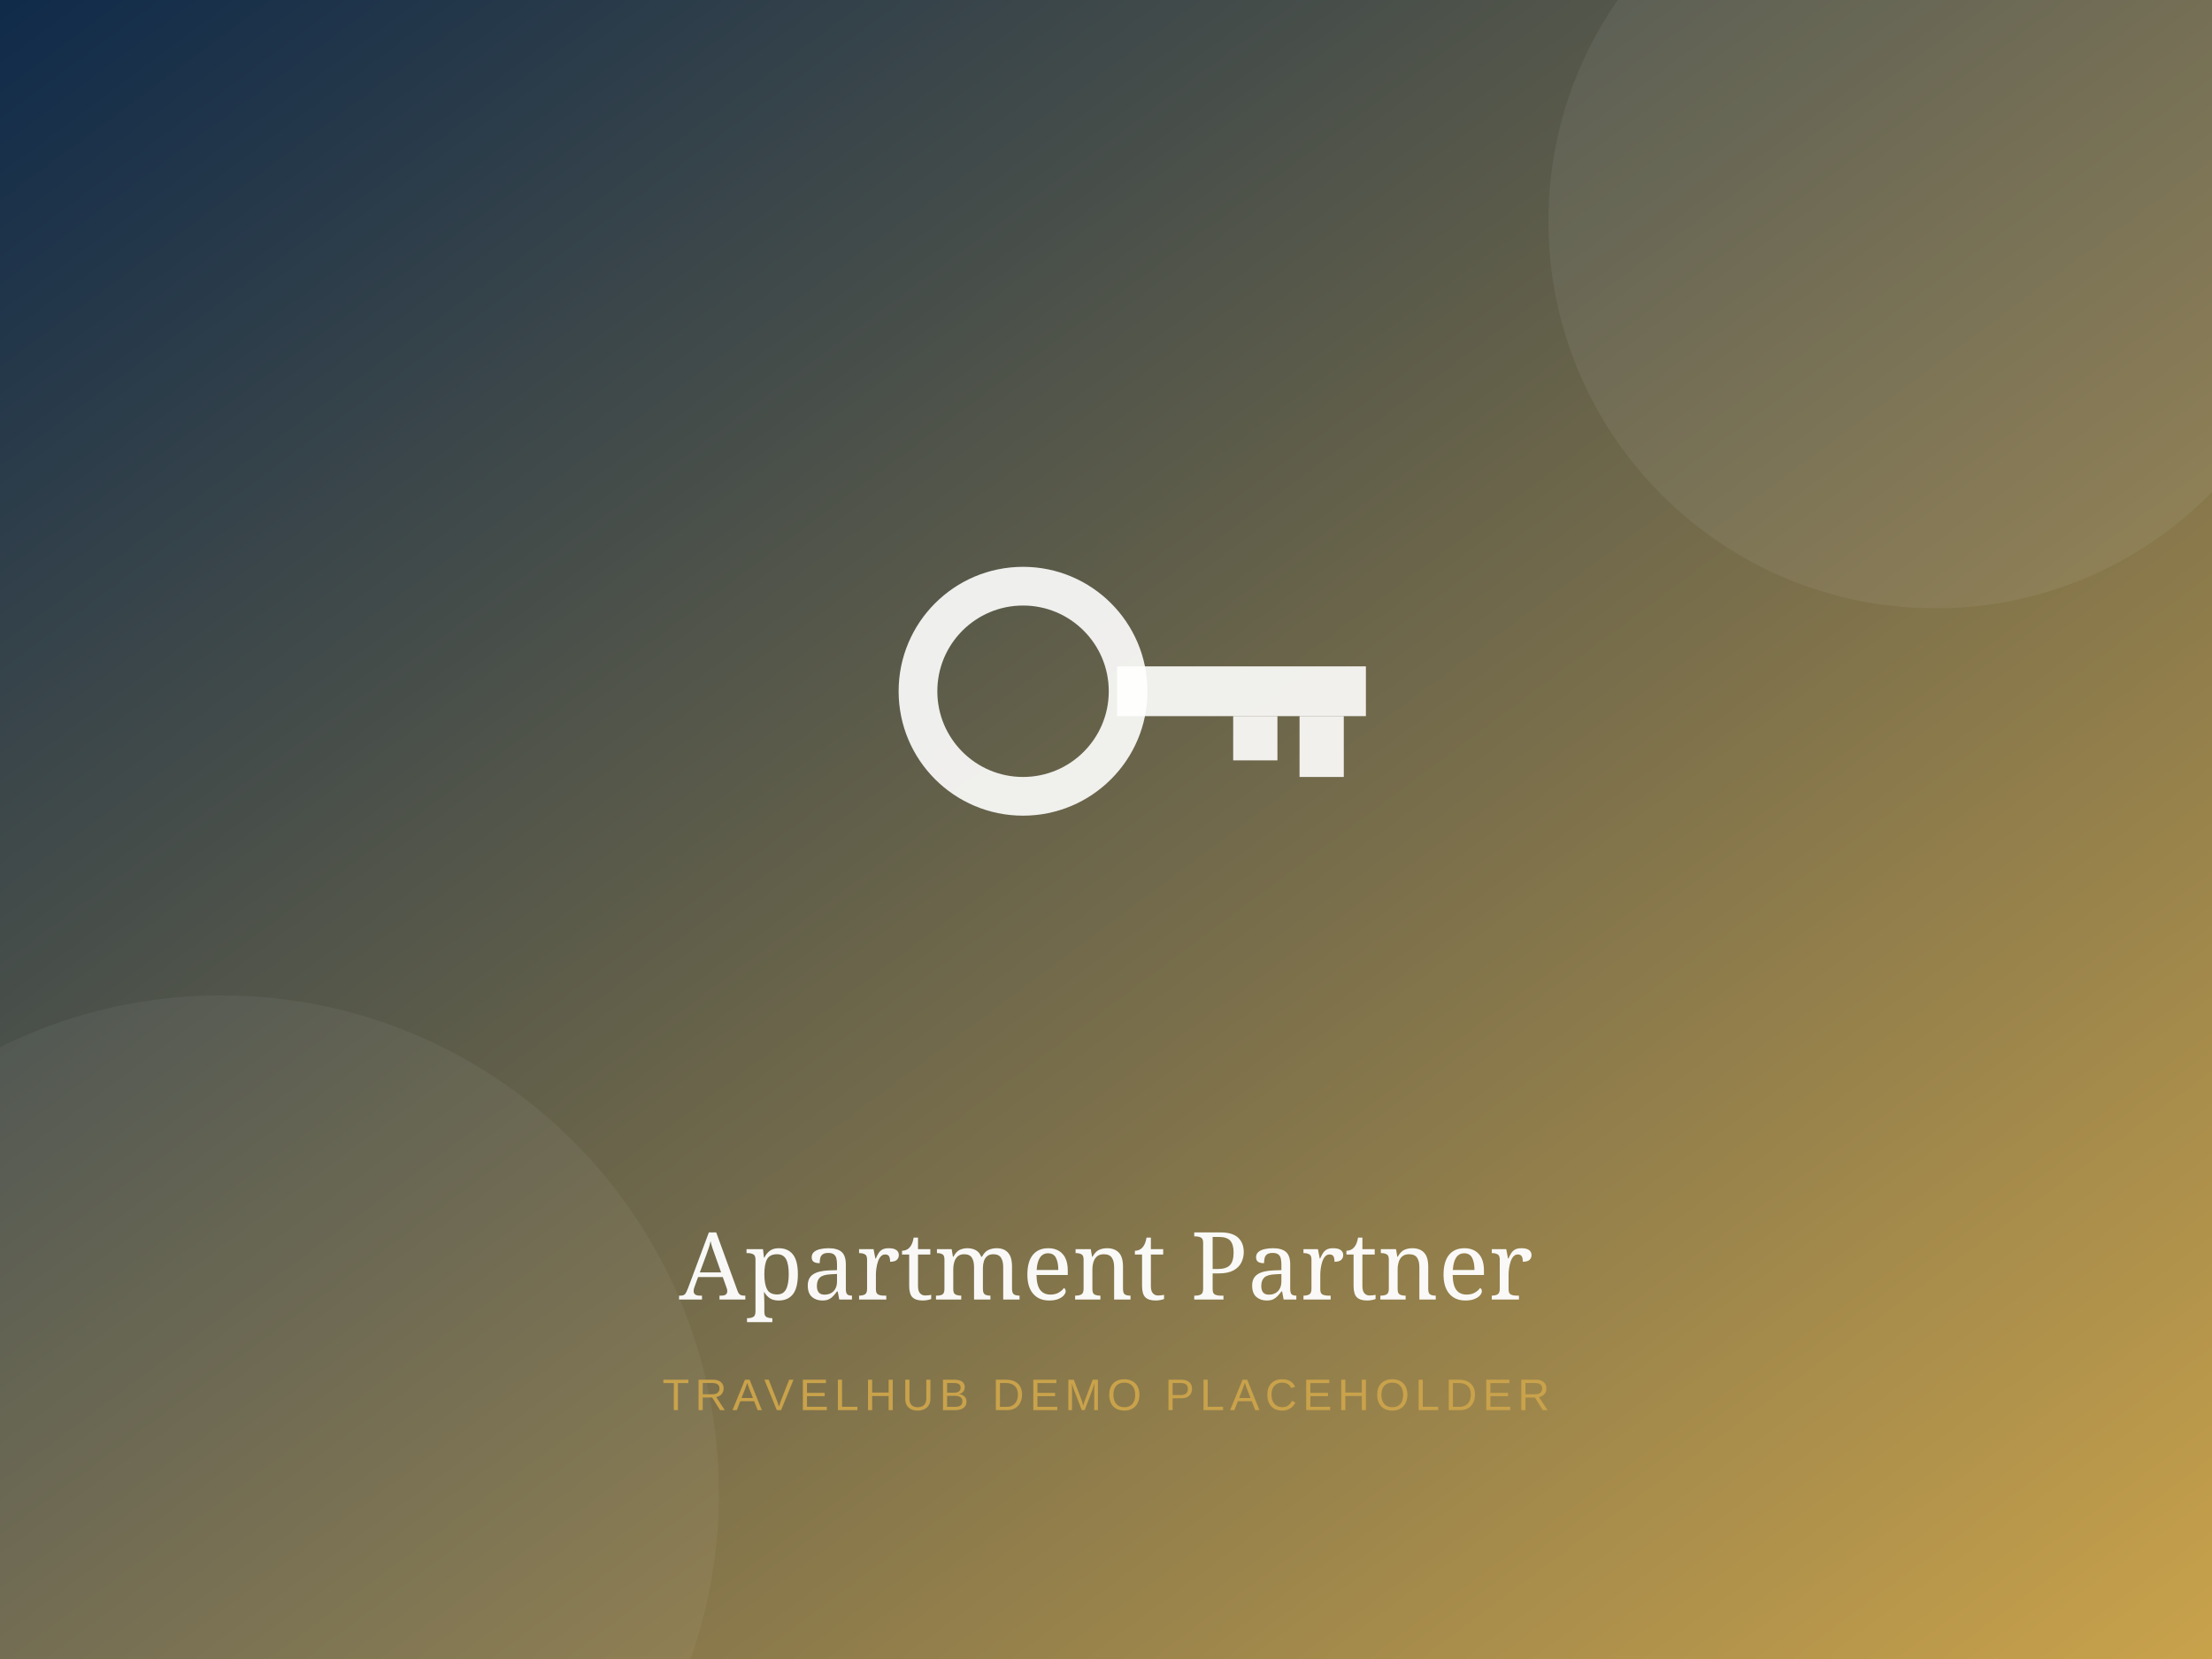
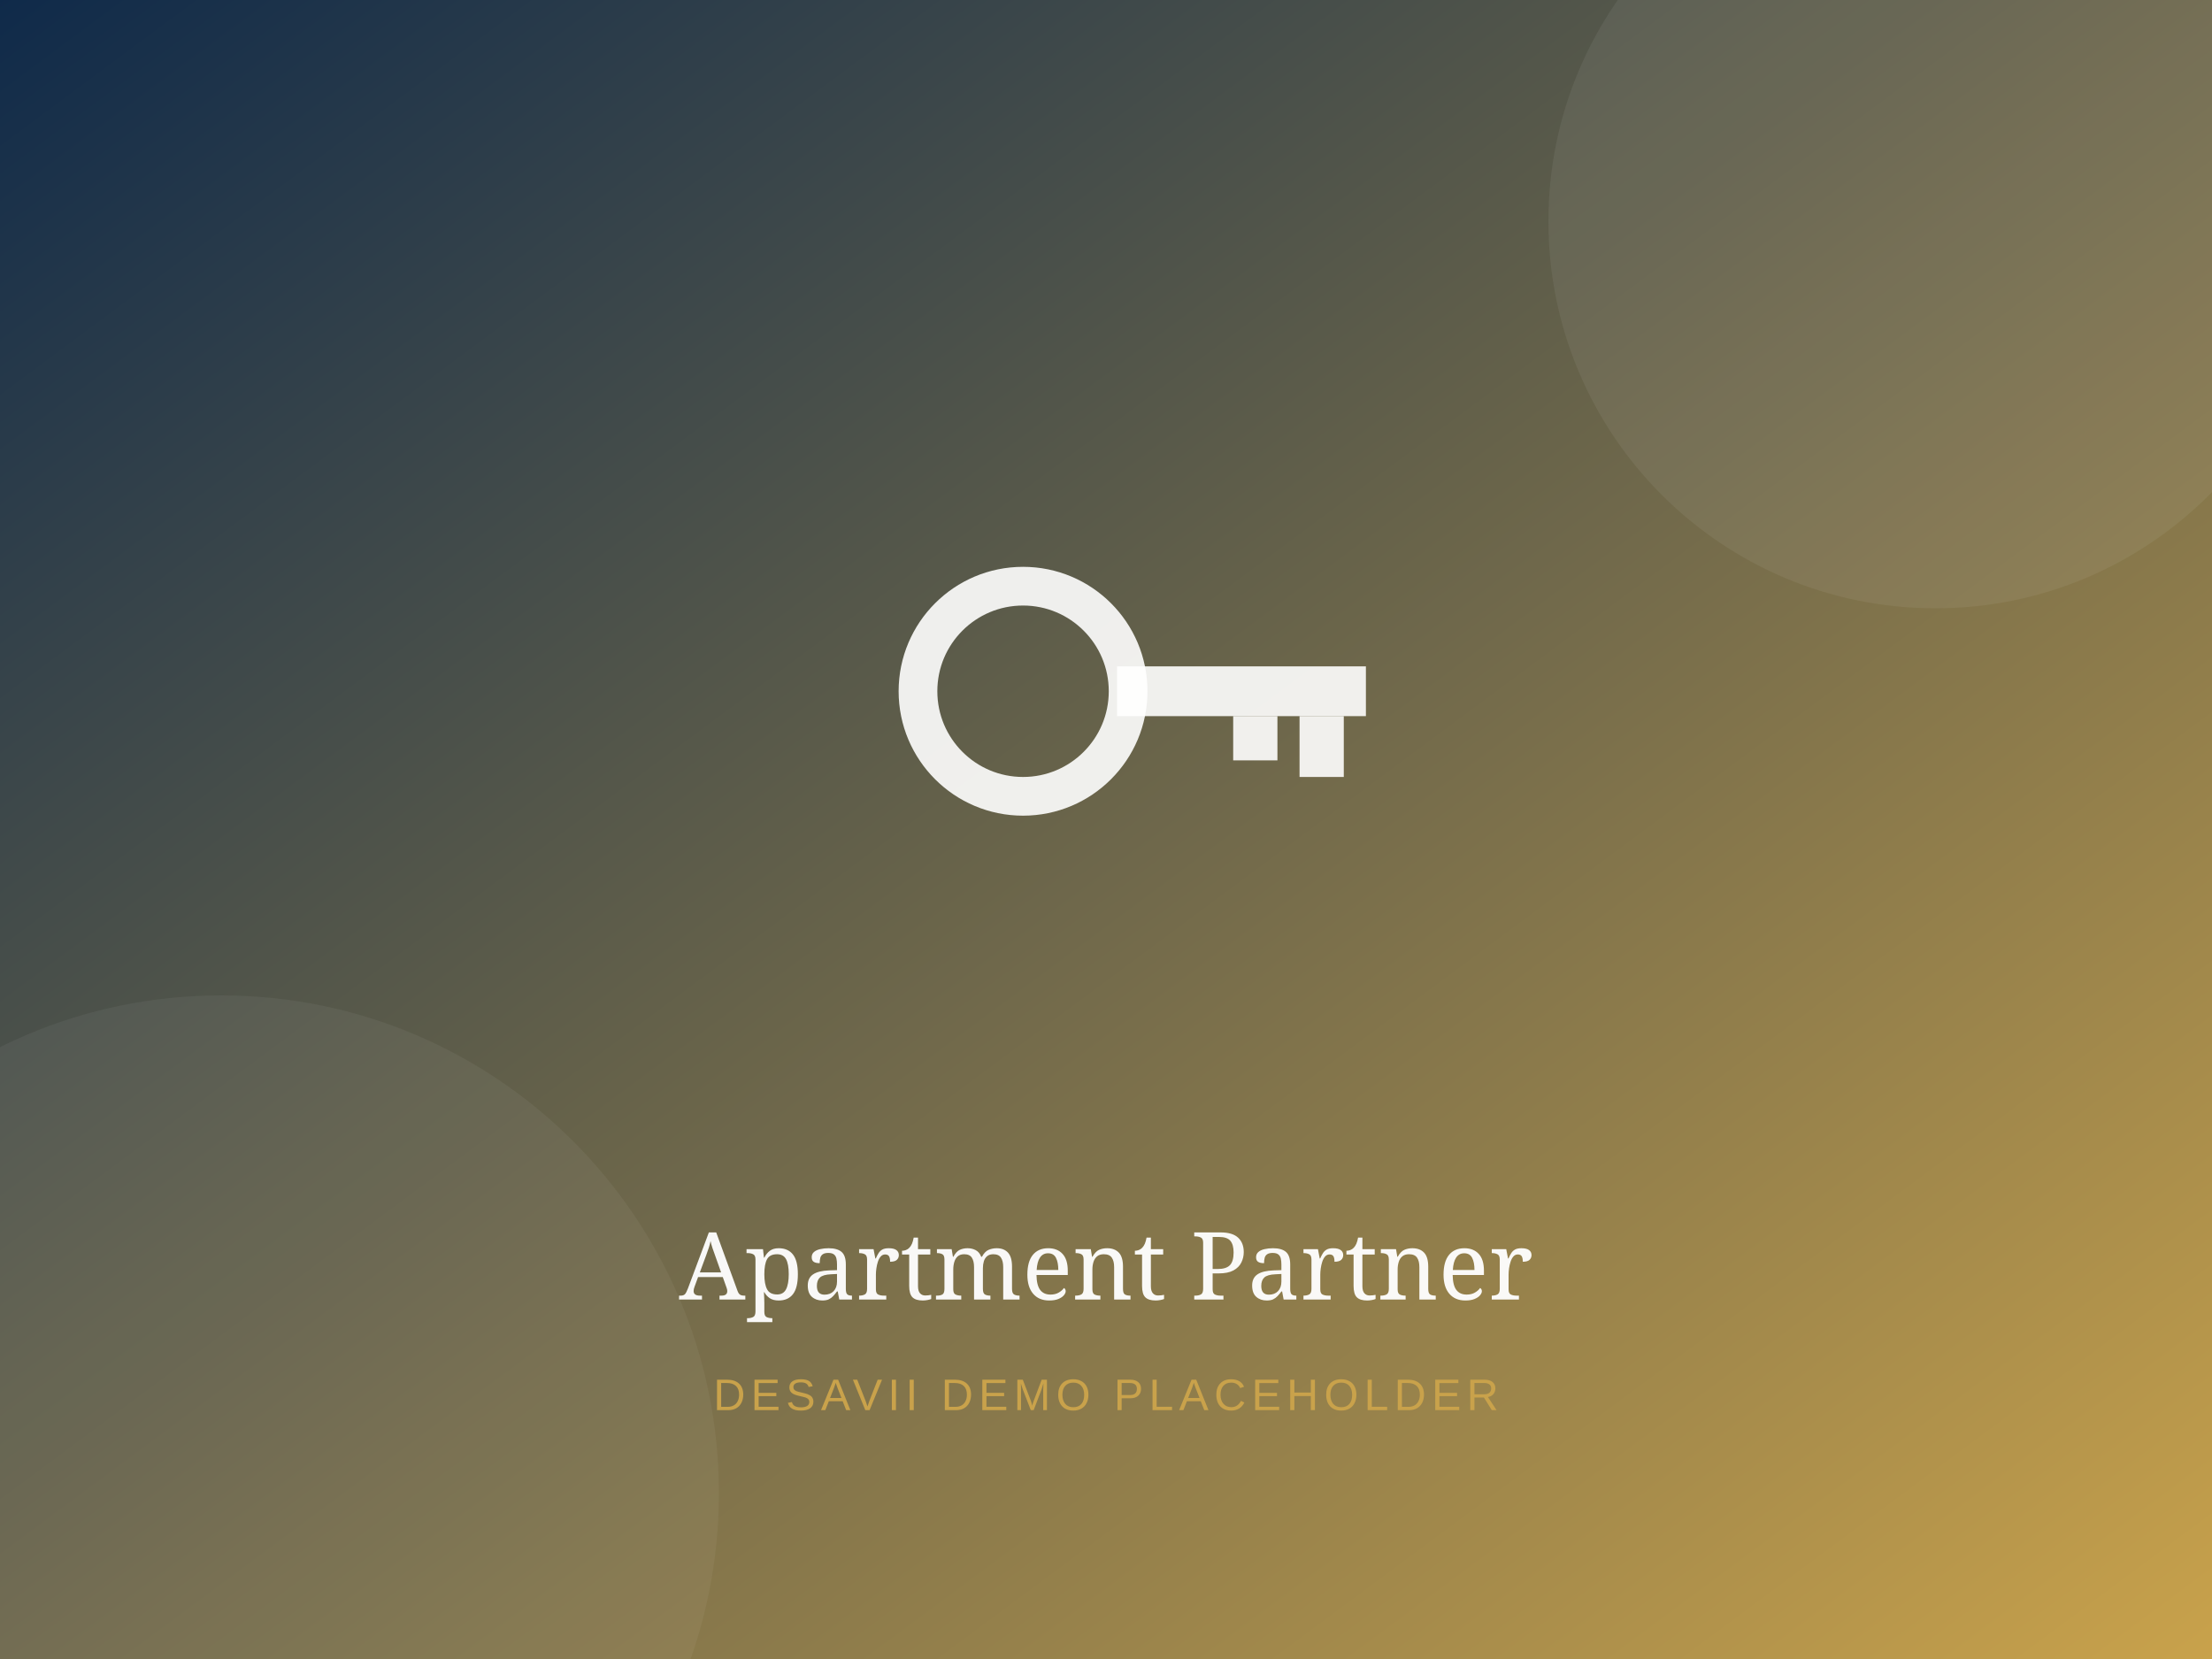
<svg xmlns="http://www.w3.org/2000/svg" viewBox="0 0 800 600" role="img" aria-label="Apartment Partner placeholder photo 1">
  <defs>
    <linearGradient id="g-apartment-partner-1" x1="0" y1="0" x2="1" y2="1">
      <stop offset="0%" stop-color="#0f2a4a" />
      <stop offset="100%" stop-color="#c9a24b" />
    </linearGradient>
  </defs>
  <rect width="800" height="600" fill="url(#g-apartment-partner-1)" />
  <circle cx="700" cy="80" r="140" fill="rgba(255,255,255,0.06)" />
  <circle cx="80" cy="540" r="180" fill="rgba(255,255,255,0.05)" />
  <g transform="translate(400,250)" style="--icon-fill:#0f2a4a">
    <circle cx="-30" cy="0" r="38" fill="none" stroke="rgba(255,255,255,0.9)" stroke-width="14" />
    <rect x="4" y="-9" width="90" height="18" fill="rgba(255,255,255,0.9)" />
    <rect x="70" y="9" width="16" height="22" fill="rgba(255,255,255,0.9)" />
    <rect x="46" y="9" width="16" height="16" fill="rgba(255,255,255,0.9)" />
  </g>
  <text x="400" y="470" text-anchor="middle" font-family="Georgia, serif" font-size="34" fill="#ffffff" opacity="0.95">Apartment Partner</text>
-   <text x="400" y="510" text-anchor="middle" font-family="Arial, sans-serif" font-size="16" letter-spacing="2" fill="#c9a24b">TRAVELHUB DEMO PLACEHOLDER</text>
+   <text x="400" y="510" text-anchor="middle" font-family="Arial, sans-serif" font-size="16" letter-spacing="2" fill="#c9a24b">DESAVII DEMO PLACEHOLDER</text>
</svg>
